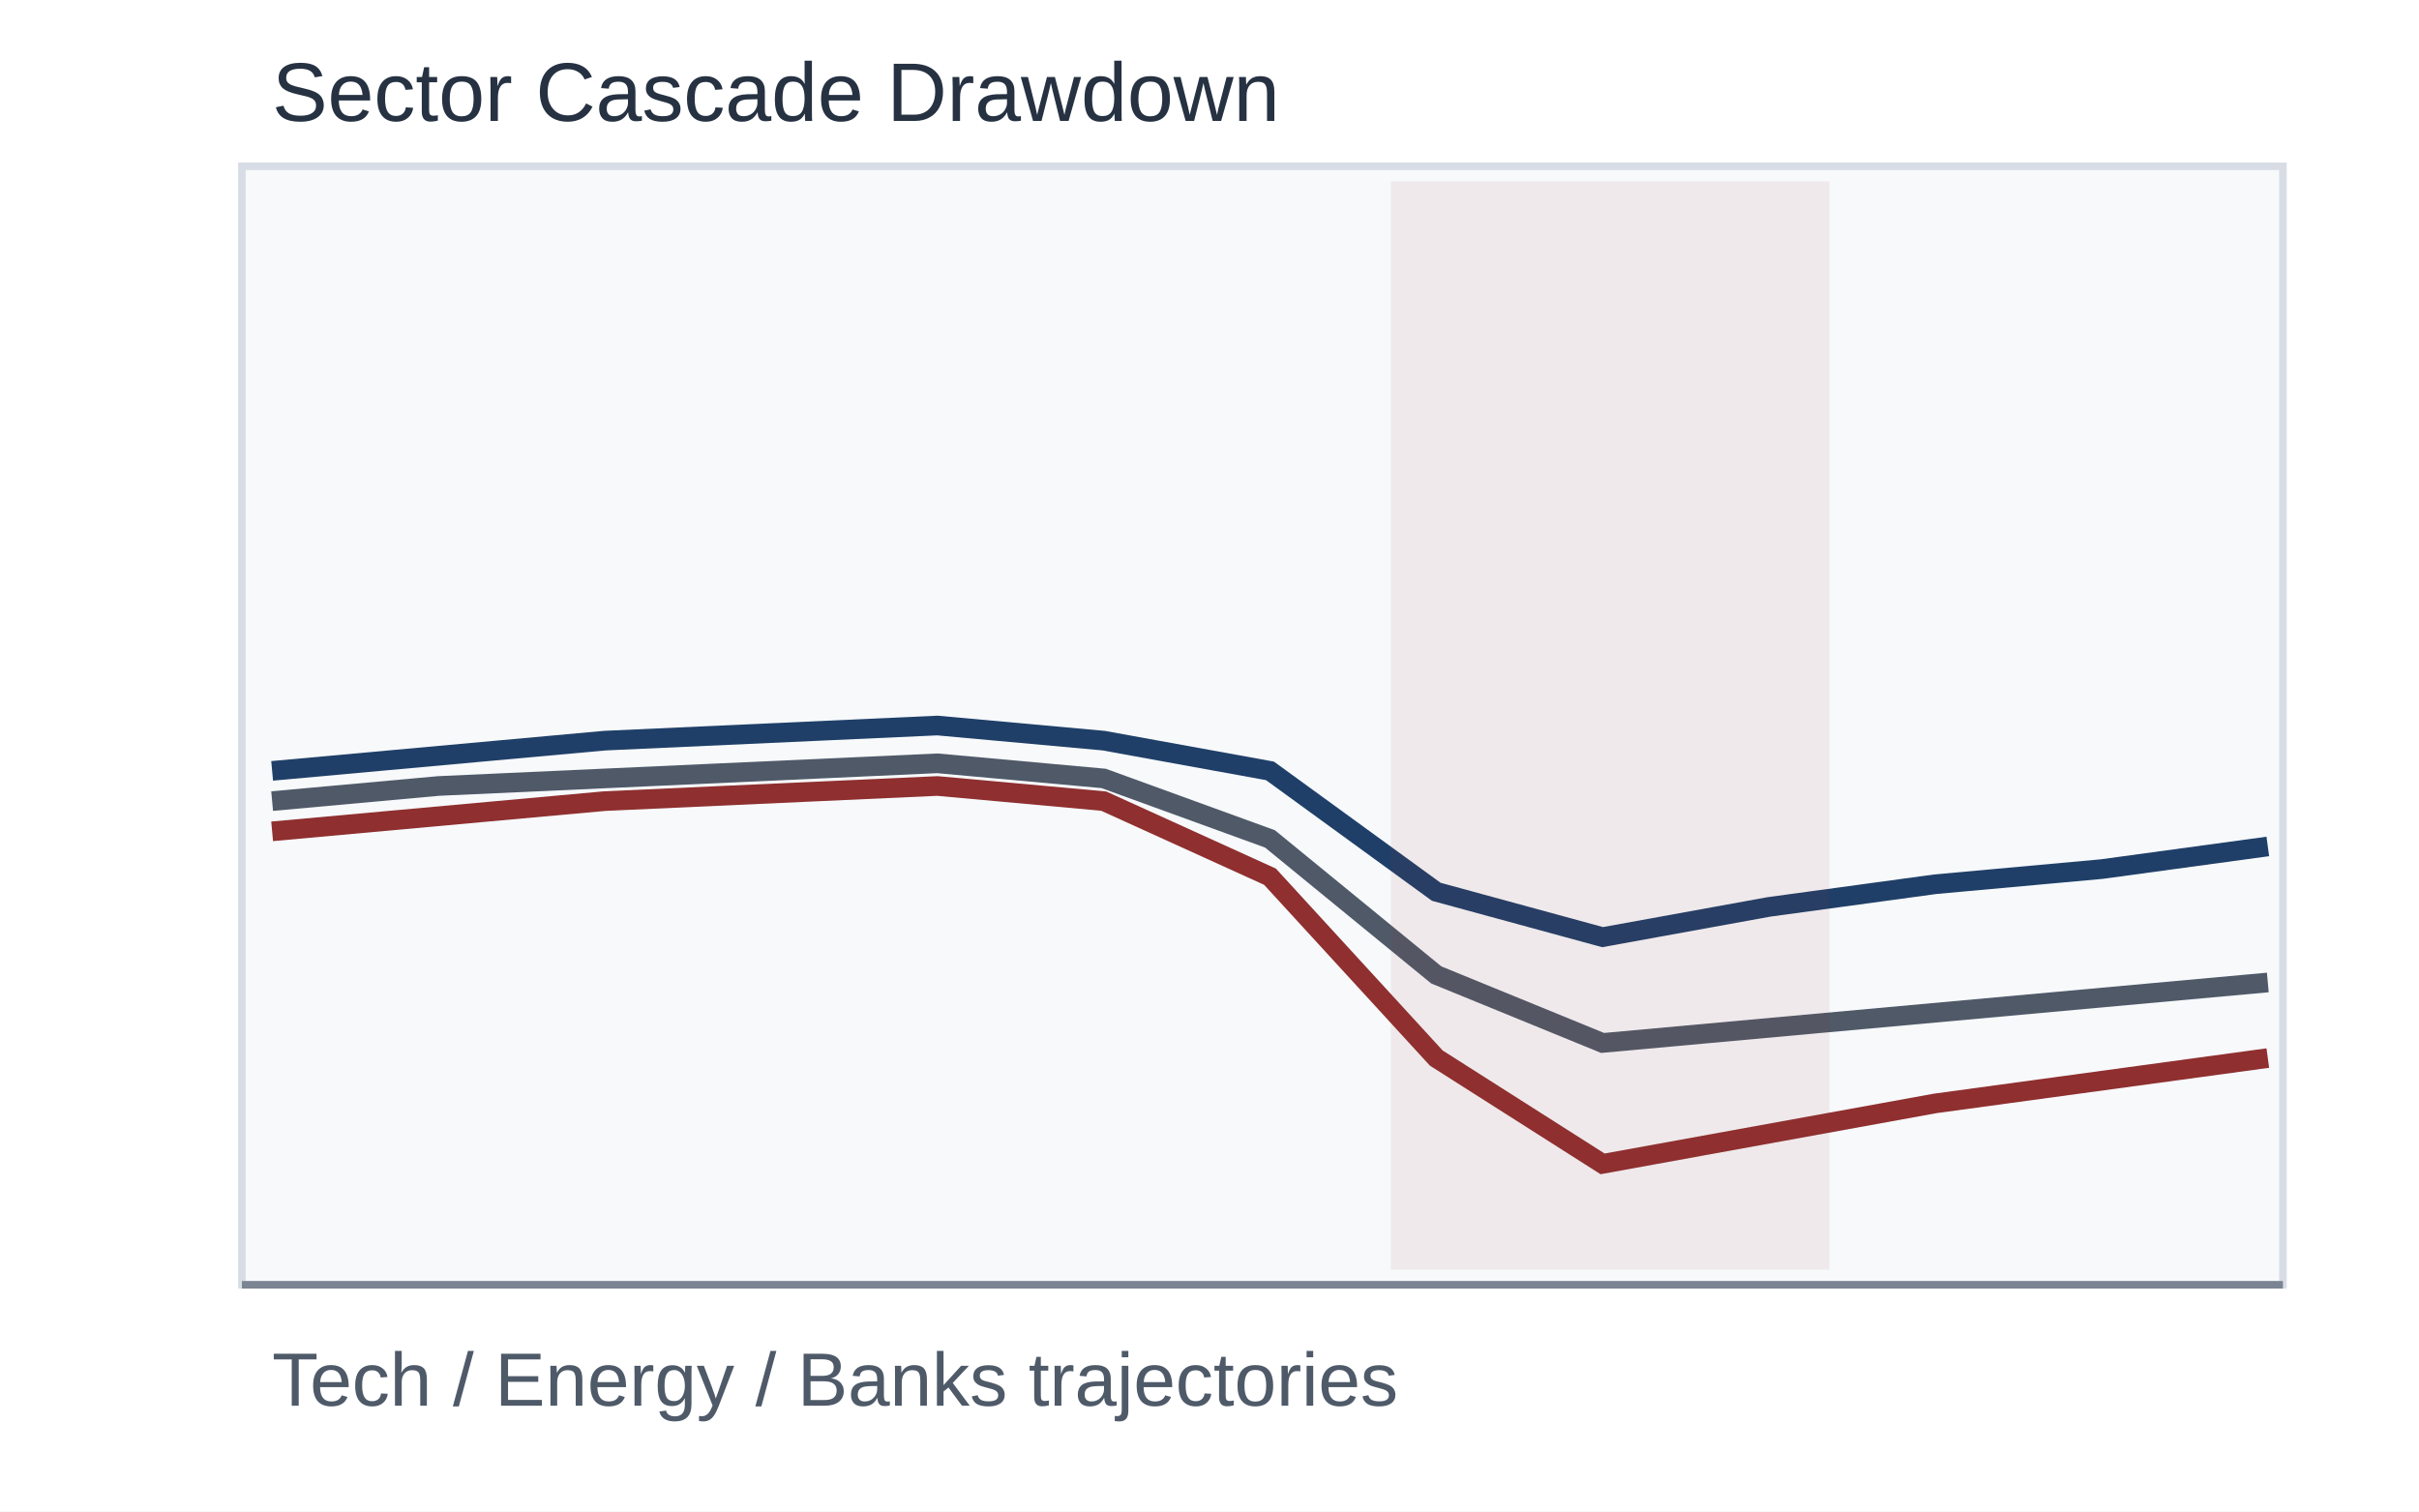
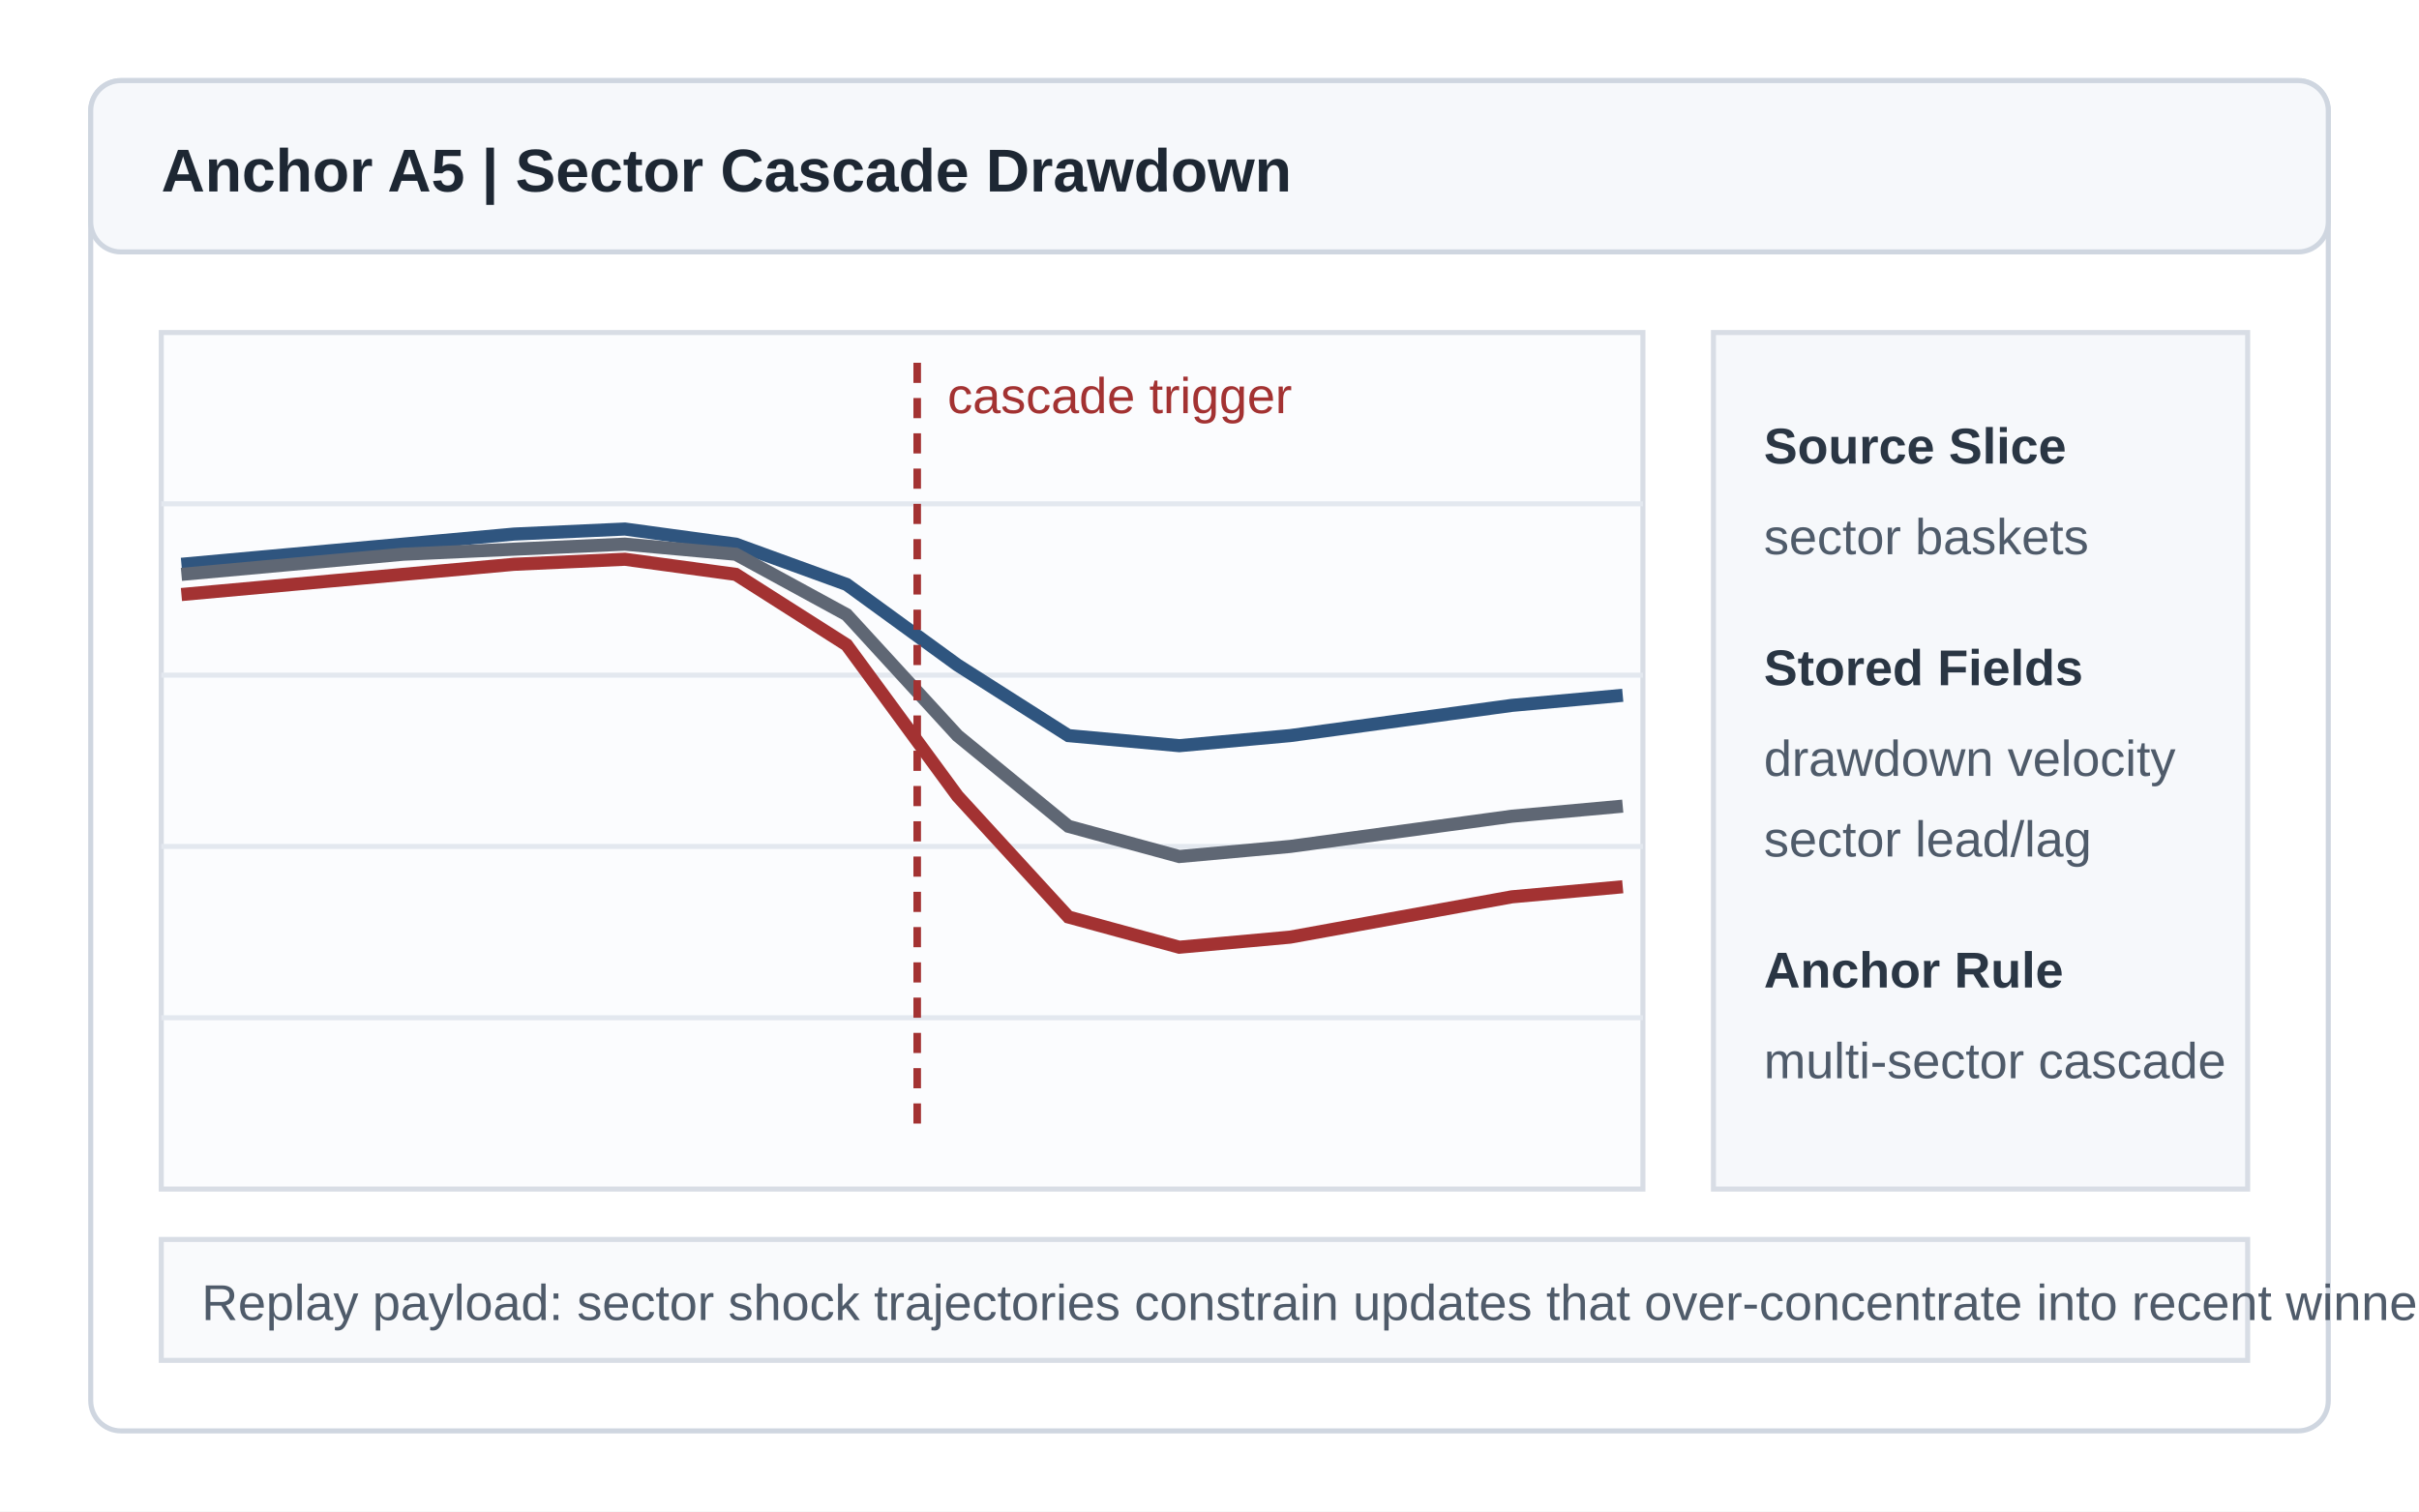
- <svg xmlns="http://www.w3.org/2000/svg" viewBox="0 0 320 200" role="img" aria-label="Sector cascade drawdown chart">
-   <rect width="320" height="200" fill="#ffffff" />
-   <rect x="32" y="22" width="270" height="148" fill="#f7f9fb" stroke="#d8dde5" />
-   <polyline fill="none" stroke="#1f3f68" stroke-width="2.6" points="36,102 58,100 80,98 102,97 124,96 146,98 168,102 190,118 212,124 234,120 256,117 278,115 300,112" />
-   <polyline fill="none" stroke="#8f2f2f" stroke-width="2.6" points="36,110 58,108 80,106 102,105 124,104 146,106 168,116 190,140 212,154 234,150 256,146 278,143 300,140" />
-   <polyline fill="none" stroke="#4f5968" stroke-width="2.6" points="36,106 58,104 80,103 102,102 124,101 146,103 168,111 190,129 212,138 234,136 256,134 278,132 300,130" />
-   <rect x="184" y="24" width="58" height="144" fill="#8f2f2f" opacity="0.08" />
-   <line x1="32" y1="170" x2="302" y2="170" stroke="#7a8493" stroke-width="1" />
-   <text x="36" y="16" font-family="IBM Plex Sans,Arial" font-size="11" fill="#263242">Sector Cascade Drawdown</text>
-   <text x="36" y="186" font-family="IBM Plex Sans,Arial" font-size="10" fill="#4f5a69">Tech / Energy / Banks trajectories</text>
+ <svg xmlns="http://www.w3.org/2000/svg" viewBox="0 0 480 300" role="img" aria-label="Anchor artifact: sector cascade drawdown">
+   <rect width="480" height="300" fill="#ffffff" />
+   <rect x="18" y="16" width="444" height="268" rx="6" fill="#ffffff" stroke="#cfd6e0" />
+   <rect x="18" y="16" width="444" height="34" rx="6" fill="#f6f8fb" stroke="#cfd6e0" />
+   <text x="32" y="38" font-family="IBM Plex Sans, Arial" font-size="12" font-weight="600" fill="#1d2733">Anchor A5 | Sector Cascade Drawdown</text>
+   <rect x="32" y="66" width="294" height="170" fill="#fbfcfe" stroke="#d8dde5" />
+   <g stroke="#e3e8ef" stroke-width="1">
+     <line x1="32" y1="100" x2="326" y2="100" />
+     <line x1="32" y1="134" x2="326" y2="134" />
+     <line x1="32" y1="168" x2="326" y2="168" />
+     <line x1="32" y1="202" x2="326" y2="202" />
+   </g>
+   <polyline fill="none" stroke="#2f557f" stroke-width="2.6" points="36,112 58,110 80,108 102,106 124,105 146,108 168,116 190,132 212,146 234,148 256,146 278,143 300,140 322,138" />
+   <polyline fill="none" stroke="#a33232" stroke-width="2.6" points="36,118 58,116 80,114 102,112 124,111 146,114 168,128 190,158 212,182 234,188 256,186 278,182 300,178 322,176" />
+   <polyline fill="none" stroke="#5f6774" stroke-width="2.6" points="36,114 58,112 80,110 102,109 124,108 146,110 168,122 190,146 212,164 234,170 256,168 278,165 300,162 322,160" />
+   <line x1="182" y1="72" x2="182" y2="226" stroke="#a33232" stroke-width="1.5" stroke-dasharray="4 3" />
+   <text x="188" y="82" font-family="IBM Plex Sans, Arial" font-size="10" fill="#a33232">cascade trigger</text>
+   <rect x="340" y="66" width="106" height="170" fill="#f6f8fb" stroke="#d8dde5" />
+   <text x="350" y="92" font-family="IBM Plex Sans, Arial" font-size="10" font-weight="600" fill="#2a3644">Source Slice</text>
+   <text x="350" y="110" font-family="IBM Plex Sans, Arial" font-size="10" fill="#4f5b6a">sector baskets</text>
+   <text x="350" y="136" font-family="IBM Plex Sans, Arial" font-size="10" font-weight="600" fill="#2a3644">Stored Fields</text>
+   <text x="350" y="154" font-family="IBM Plex Sans, Arial" font-size="10" fill="#4f5b6a">drawdown velocity</text>
+   <text x="350" y="170" font-family="IBM Plex Sans, Arial" font-size="10" fill="#4f5b6a">sector lead/lag</text>
+   <text x="350" y="196" font-family="IBM Plex Sans, Arial" font-size="10" font-weight="600" fill="#2a3644">Anchor Rule</text>
+   <text x="350" y="214" font-family="IBM Plex Sans, Arial" font-size="10" fill="#4f5b6a">multi-sector cascade</text>
+   <rect x="32" y="246" width="414" height="24" fill="#f9fafc" stroke="#d8dde5" />
+   <text x="40" y="262" font-family="IBM Plex Sans, Arial" font-size="10" fill="#4f5b6a">Replay payload: sector shock trajectories constrain updates that over-concentrate into recent winners.</text>
</svg>
